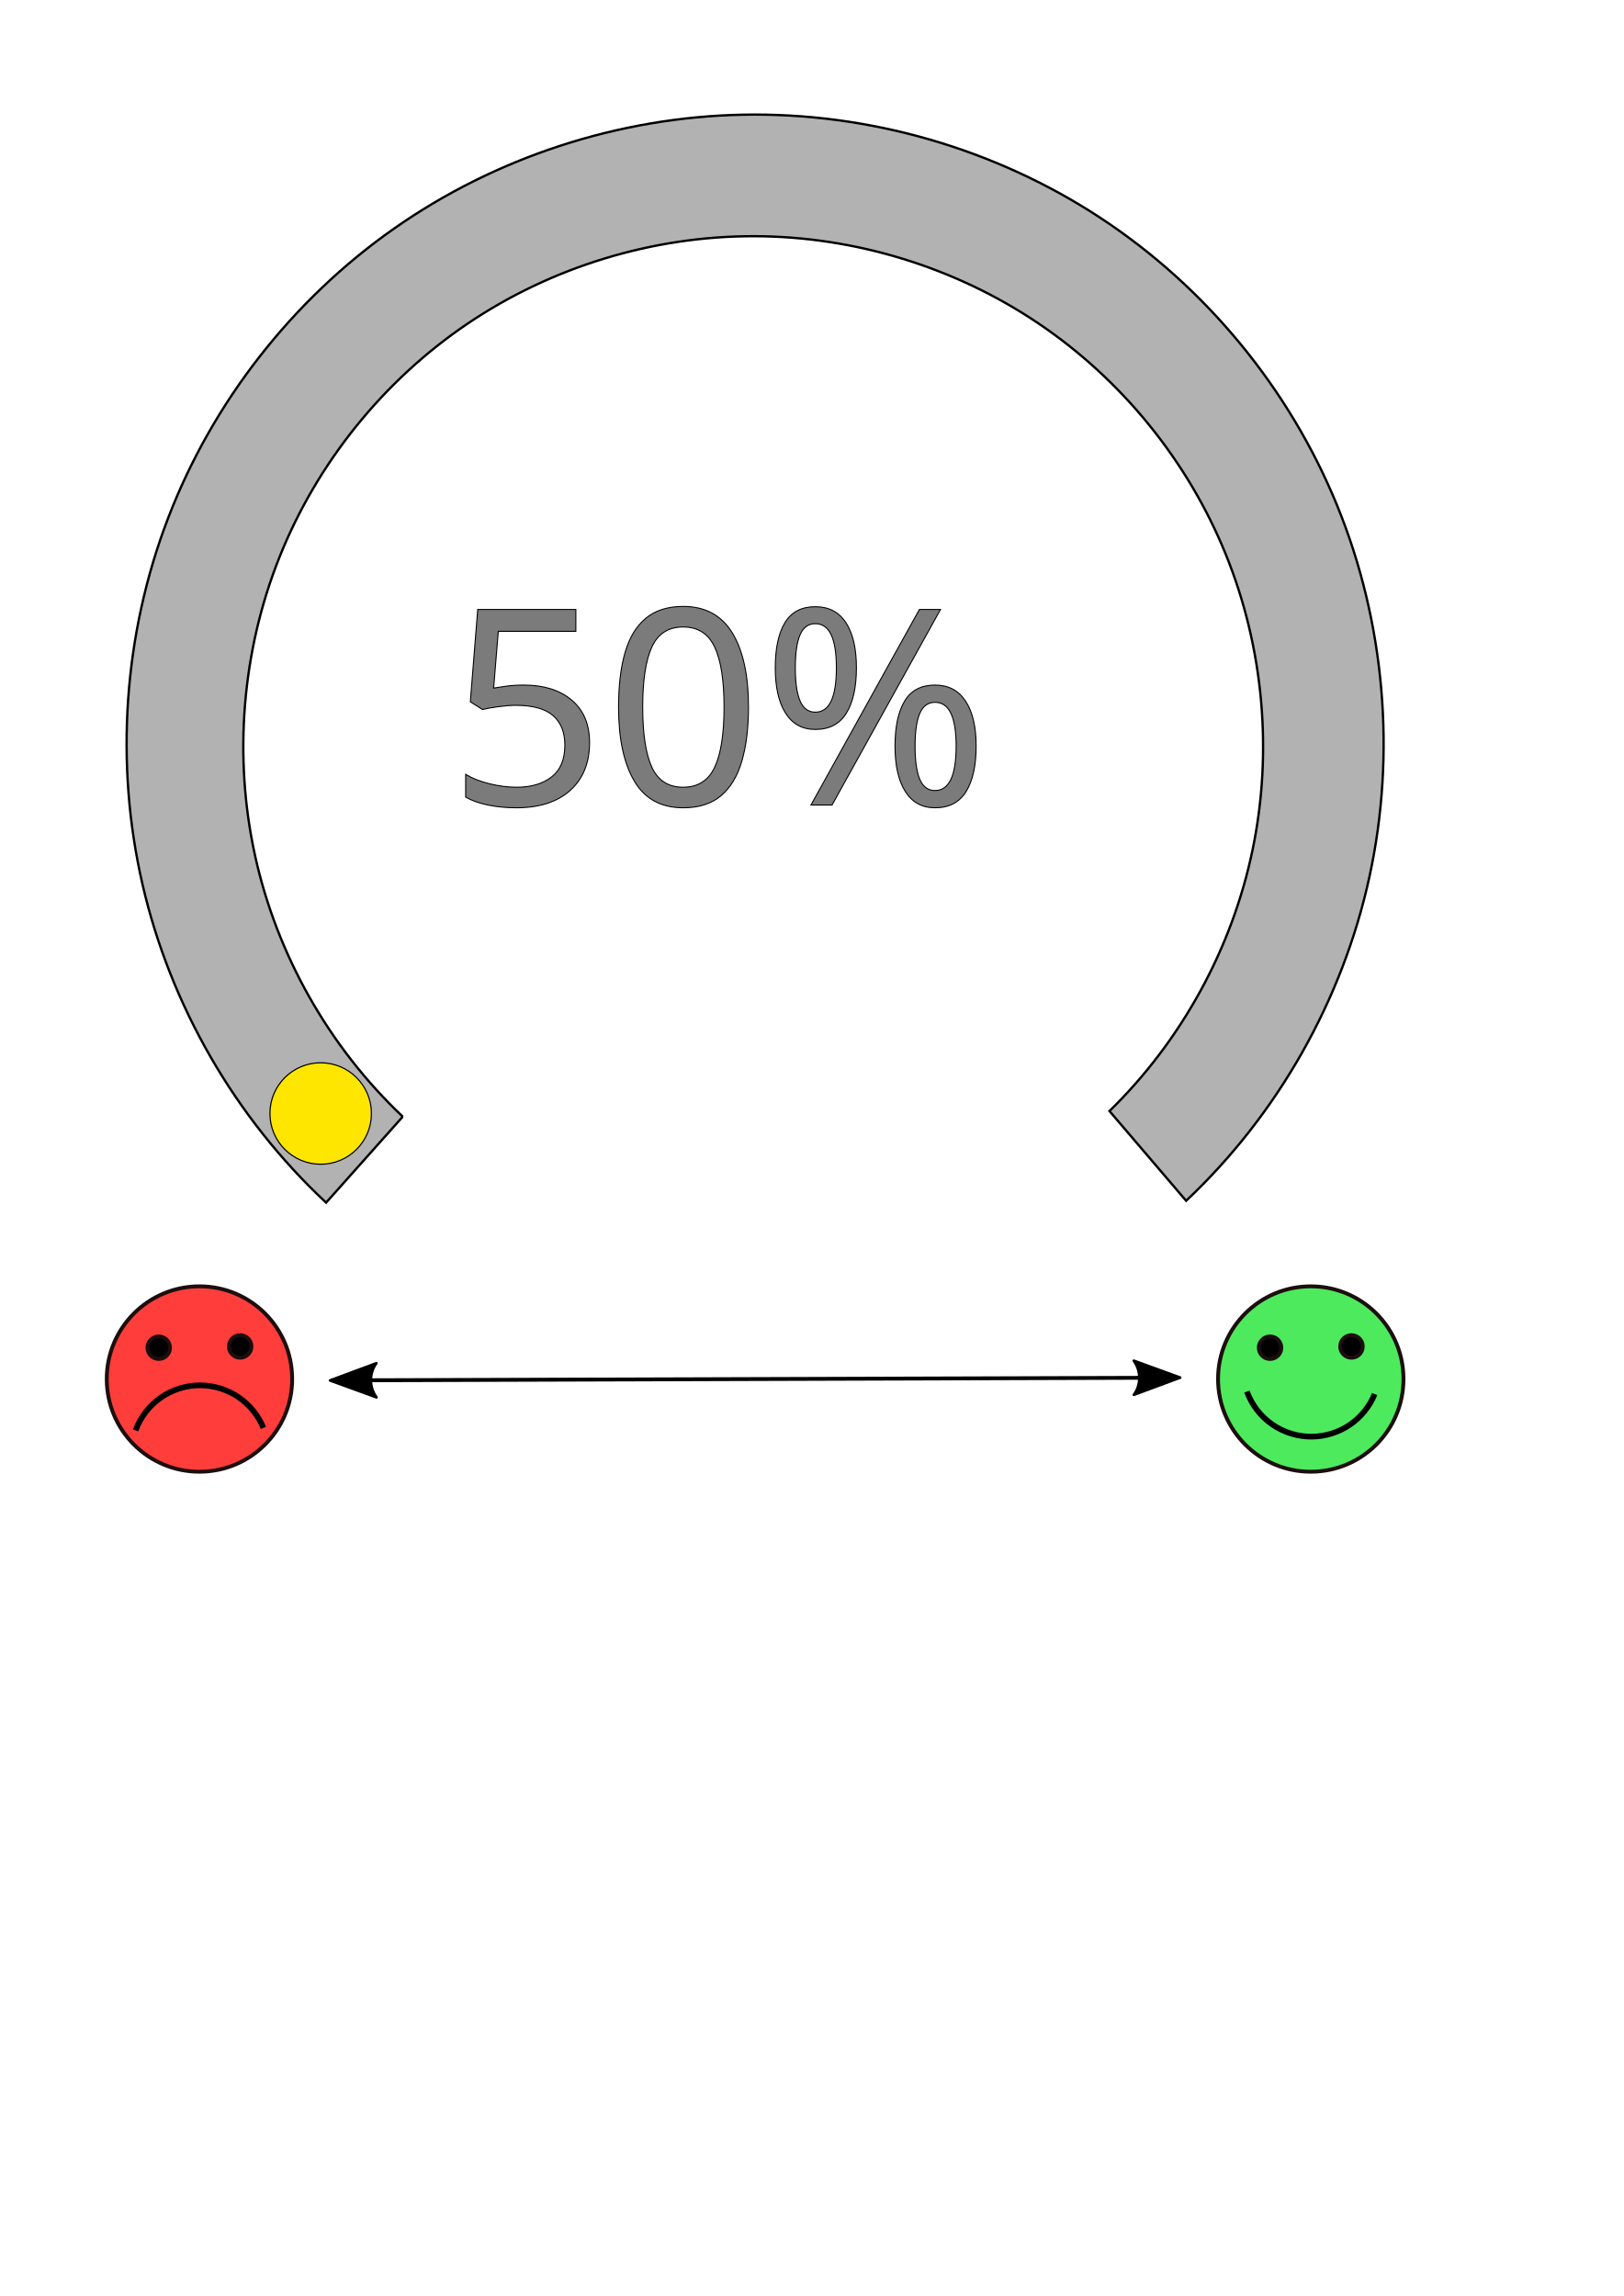
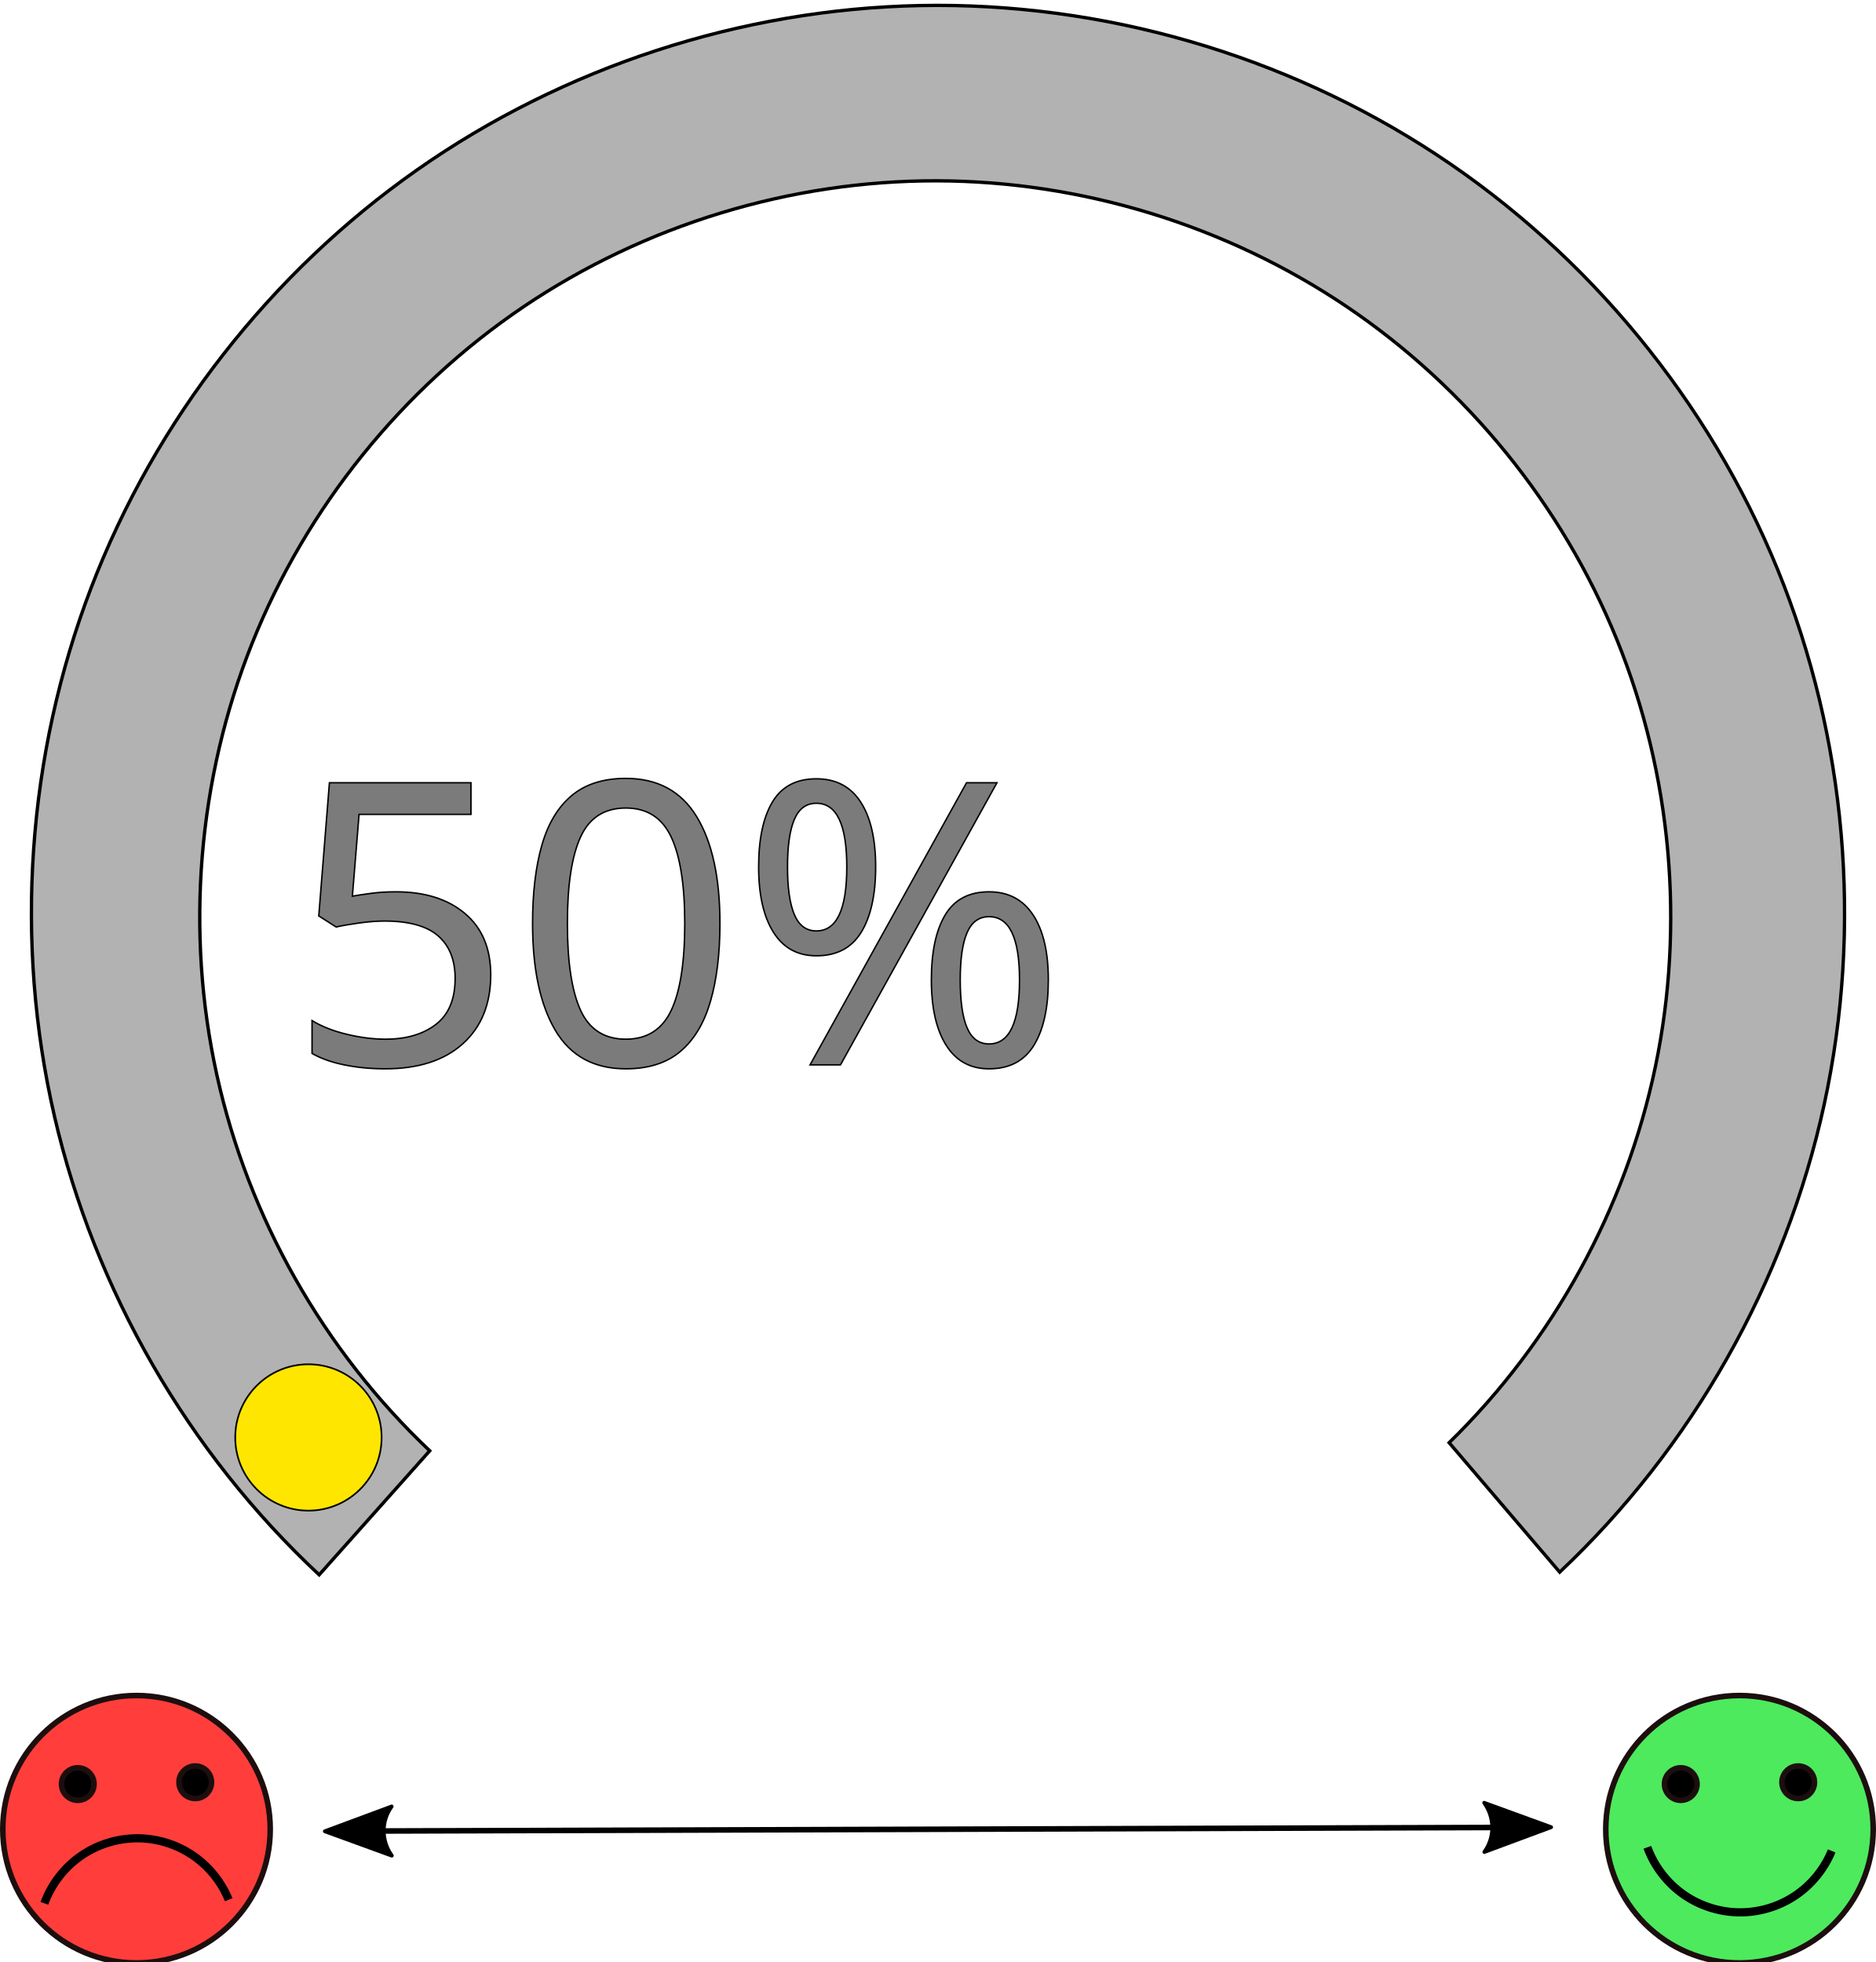
- <svg xmlns="http://www.w3.org/2000/svg" width="210mm" height="297mm" viewBox="0 150 800 800" id="svg2" version="1.1">
+ <svg xmlns="http://www.w3.org/2000/svg" width="168.21mm" height="175.952mm" viewBox="0 0 640.799 473.945" id="svg2" version="1.1">
  <defs id="defs4">
-     <marker orient="auto" refY="0.0" refX="0.0" id="Arrow2Lend" style="overflow:visible;">
-       <path id="path4286" style="fill-rule:evenodd;stroke-width:0.625;stroke-linejoin:round;stroke:#000000;stroke-opacity:1;fill:#000000;fill-opacity:1" d="M 8.719,4.034 L -2.207,0.016 L 8.719,-4.002 C 6.973,-1.63 6.983,1.616 8.719,4.034 z " transform="scale(1.1) rotate(180) translate(1,0)" />
+     <marker orient="auto" refY="0" refX="0" id="Arrow2Lend" style="overflow:visible">
+       <path id="path4286" style="fill:#000000;fill-opacity:1;fill-rule:evenodd;stroke:#000000;stroke-width:0.625;stroke-linejoin:round;stroke-opacity:1" d="M 8.719,4.034 -2.207,0.016 8.719,-4.002 c -1.745,2.372 -1.735,5.617 -6e-7,8.035 z" transform="matrix(-1.1,0,0,-1.1,-1.1,0)" />
    </marker>
-     <marker orient="auto" refY="0.0" refX="0.0" id="Arrow2Lstart" style="overflow:visible">
-       <path id="path4283" style="fill-rule:evenodd;stroke-width:0.625;stroke-linejoin:round;stroke:#000000;stroke-opacity:1;fill:#000000;fill-opacity:1" d="M 8.719,4.034 L -2.207,0.016 L 8.719,-4.002 C 6.973,-1.63 6.983,1.616 8.719,4.034 z " transform="scale(1.1) translate(1,0)" />
+     <marker orient="auto" refY="0" refX="0" id="Arrow2Lstart" style="overflow:visible">
+       <path id="path4283" style="fill:#000000;fill-opacity:1;fill-rule:evenodd;stroke:#000000;stroke-width:0.625;stroke-linejoin:round;stroke-opacity:1" d="M 8.719,4.034 -2.207,0.016 8.719,-4.002 c -1.745,2.372 -1.735,5.617 -6e-7,8.035 z" transform="matrix(1.1,0,0,1.1,1.1,0)" />
    </marker>
  </defs>
-   <g id="layer1">
-     <path style="fill:#000000;fill-opacity:0.301;fill-rule:evenodd;stroke:#000000;stroke-width:1.142px;stroke-linecap:butt;stroke-linejoin:miter;stroke-opacity:1" d="m 198.437,534.554 -37.768,42.374 C 115.925,535.157 84.004,479.834 70.232,420.192 56.461,360.551 60.896,296.833 82.797,239.674 104.698,182.516 143.976,132.148 194.075,96.98 244.174,61.811 304.891,41.983 366.09,40.806 c 62.08,-1.194 124.396,16.823 176.261,50.961 51.865,34.138 93.055,84.25 116.507,141.742 23.452,57.492 29.065,122.117 15.876,182.792 -13.189,60.674 -45.124,117.138 -90.326,159.706 l -37.768,-44.216 c 35.456,-34.613 60.316,-79.939 70.446,-128.442 10.13,-48.504 5.49,-99.99 -13.149,-145.901 -18.639,-45.911 -51.202,-86.061 -92.276,-113.777 -41.074,-27.716 -90.493,-42.886 -140.043,-42.988 -49.969,-0.103 -99.865,15.125 -141.261,43.112 -41.396,27.986 -74.12,68.615 -92.644,115.024 -18.524,46.408 -22.771,98.404 -12.024,147.203 10.747,48.799 36.443,94.2 72.749,128.534 z" id="dial" />
-     <g id="scale" transform="translate(13.71886,30)">
+   <g id="layer1" transform="translate(-51.64787,-14.51943)">
+     <path style="fill:#000000;fill-opacity:0.301;fill-rule:evenodd;stroke:#000000;stroke-width:1.142px;stroke-linecap:butt;stroke-linejoin:miter;stroke-opacity:1" d="m 198.437,411.989 -37.768,42.374 C 115.925,412.592 84.004,357.269 70.232,297.628 56.461,237.986 60.896,174.268 82.797,117.11 104.698,59.951 143.976,9.583 194.075,-25.586 c 50.099,-35.169 110.815,-54.997 172.015,-56.174 62.08,-1.194 124.396,16.823 176.261,50.961 51.865,34.138 93.055,84.25 116.507,141.743 23.452,57.492 29.065,122.117 15.876,182.792 -13.189,60.674 -45.124,117.138 -90.326,159.706 l -37.768,-44.216 c 35.456,-34.613 60.316,-79.939 70.446,-128.442 10.13,-48.504 5.49,-99.99 -13.149,-145.901 C 585.297,88.971 552.734,48.82 511.66,21.104 470.587,-6.612 421.167,-21.781 371.617,-21.883 321.648,-21.986 271.752,-6.758 230.356,21.228 188.96,49.215 156.236,89.844 137.712,136.252 c -18.524,46.408 -22.771,98.404 -12.024,147.203 10.747,48.799 36.443,94.2 72.749,128.534 z" id="dial" />
+     <g id="scale" transform="translate(13.71886,-92.5651)">
      <path id="arrow" d="m 151.42,634.502 413.816,-1.316" style="fill:none;fill-rule:evenodd;stroke:#000000;stroke-width:1.9;stroke-linecap:butt;stroke-linejoin:miter;stroke-miterlimit:4;stroke-dasharray:none;stroke-opacity:1;marker-start:url(#Arrow2Lstart);marker-end:url(#Arrow2Lend)" />
      <g id="sadface">
        <circle style="opacity:1;fill:#ff0500;fill-opacity:0.769;stroke:#1d0e0e;stroke-width:1.9;stroke-linejoin:round;stroke-miterlimit:4;stroke-dasharray:none;stroke-opacity:1" id="sadHead" cx="84.558" cy="633.844" r="45.679" />
        <g id="sadEyes" transform="translate(-54.6395,-85.18519)">
          <circle r="5.556" cy="703.597" cx="119.136" id="sadLeftEye" style="opacity:1;fill:#000000;fill-opacity:1;stroke:#1d0e0e;stroke-width:1.9;stroke-linejoin:round;stroke-miterlimit:4;stroke-dasharray:none;stroke-opacity:1" />
          <circle r="5.556" cy="702.979" cx="159.259" id="sadRightEye" style="opacity:1;fill:#000000;fill-opacity:1;stroke:#1d0e0e;stroke-width:1.9;stroke-linejoin:round;stroke-miterlimit:4;stroke-dasharray:none;stroke-opacity:1" />
        </g>
        <path style="fill:none;fill-rule:evenodd;stroke:#000000;stroke-width:2.8;stroke-linecap:butt;stroke-linejoin:miter;stroke-miterlimit:4;stroke-dasharray:none;stroke-opacity:1" d="m 53.086,659.163 c 2.369,-6.521 6.805,-12.274 12.51,-16.224 5.705,-3.949 12.651,-6.076 19.589,-5.999 6.591,0.074 13.147,2.132 18.598,5.839 5.451,3.706 9.775,9.047 12.267,15.149" id="sadMouth" />
      </g>
      <g id="happyface">
        <circle style="opacity:1;fill:#00e117;fill-opacity:0.699;stroke:#1d0e0e;stroke-width:1.9;stroke-linejoin:round;stroke-miterlimit:4;stroke-dasharray:none;stroke-opacity:1" id="happyHead" cx="632.099" cy="633.844" r="45.679" />
        <g id="happyEyes" transform="translate(492.9012,-85.18519)">
          <circle r="5.556" cy="703.597" cx="119.136" id="happyLeftEye" style="opacity:1;fill:#000000;fill-opacity:1;stroke:#1d0e0e;stroke-width:1.9;stroke-linejoin:round;stroke-miterlimit:4;stroke-dasharray:none;stroke-opacity:1" />
          <circle r="5.556" cy="702.979" cx="159.259" id="happyRightEye" style="opacity:1;fill:#000000;fill-opacity:1;stroke:#1d0e0e;stroke-width:1.9;stroke-linejoin:round;stroke-miterlimit:4;stroke-dasharray:none;stroke-opacity:1" />
        </g>
        <path style="fill:none;fill-rule:evenodd;stroke:#000000;stroke-width:2.8;stroke-linecap:butt;stroke-linejoin:miter;stroke-miterlimit:4;stroke-dasharray:none;stroke-opacity:1" d="m 600.627,640.017 c 2.369,6.521 6.805,12.274 12.51,16.224 5.705,3.949 12.651,6.076 19.589,5.999 6.591,-0.074 13.147,-2.132 18.598,-5.839 5.451,-3.706 9.775,-9.047 12.267,-15.149" id="happyMouth" />
      </g>
    </g>
-     <text xml:space="preserve" style="font-style:normal;font-variant:normal;font-weight:normal;font-stretch:normal;font-size:135px;line-height:125%;font-family:sans-serif;-inkscape-font-specification:'sans-serif, Normal';text-align:center;letter-spacing:0px;word-spacing:0px;writing-mode:lr-tb;text-anchor:middle;fill:#000000;fill-opacity:0.517;stroke:#020000;stroke-width:0.5;stroke-linecap:butt;stroke-linejoin:miter;stroke-miterlimit:4;stroke-dasharray:none;stroke-opacity:1" id="percentContainer">
-       <tspan id="percent" x="442" y="381">50%</tspan>
+     <text xml:space="preserve" style="font-style:normal;font-variant:normal;font-weight:normal;font-stretch:normal;font-size:135px;line-height:125%;font-family:sans-serif;-inkscape-font-specification:'sans-serif, Normal';text-align:center;letter-spacing:0px;word-spacing:0px;writing-mode:lr-tb;text-anchor:middle;fill:#000000;fill-opacity:0.517;stroke:#020000;stroke-width:0.5;stroke-linecap:butt;stroke-linejoin:miter;stroke-miterlimit:4;stroke-dasharray:none;stroke-opacity:1" id="percentContainer" x="370.795" y="280.147">
+       <tspan id="percent" x="370.795" y="280.147">50%</tspan>
    </text>
-     <circle style="opacity:1;fill:#ffe600;fill-opacity:1;fill-rule:evenodd;stroke:#000000;stroke-width:0.573;stroke-linejoin:round;stroke-miterlimit:4;stroke-dasharray:none;stroke-opacity:1" id="marker" cx="158" cy="533" r="25" />
+     <circle style="opacity:1;fill:#ffe600;fill-opacity:1;fill-rule:evenodd;stroke:#000000;stroke-width:0.573;stroke-linejoin:round;stroke-miterlimit:4;stroke-dasharray:none;stroke-opacity:1" id="marker" cx="157" cy="407.435" r="25" />
  </g>
</svg>
